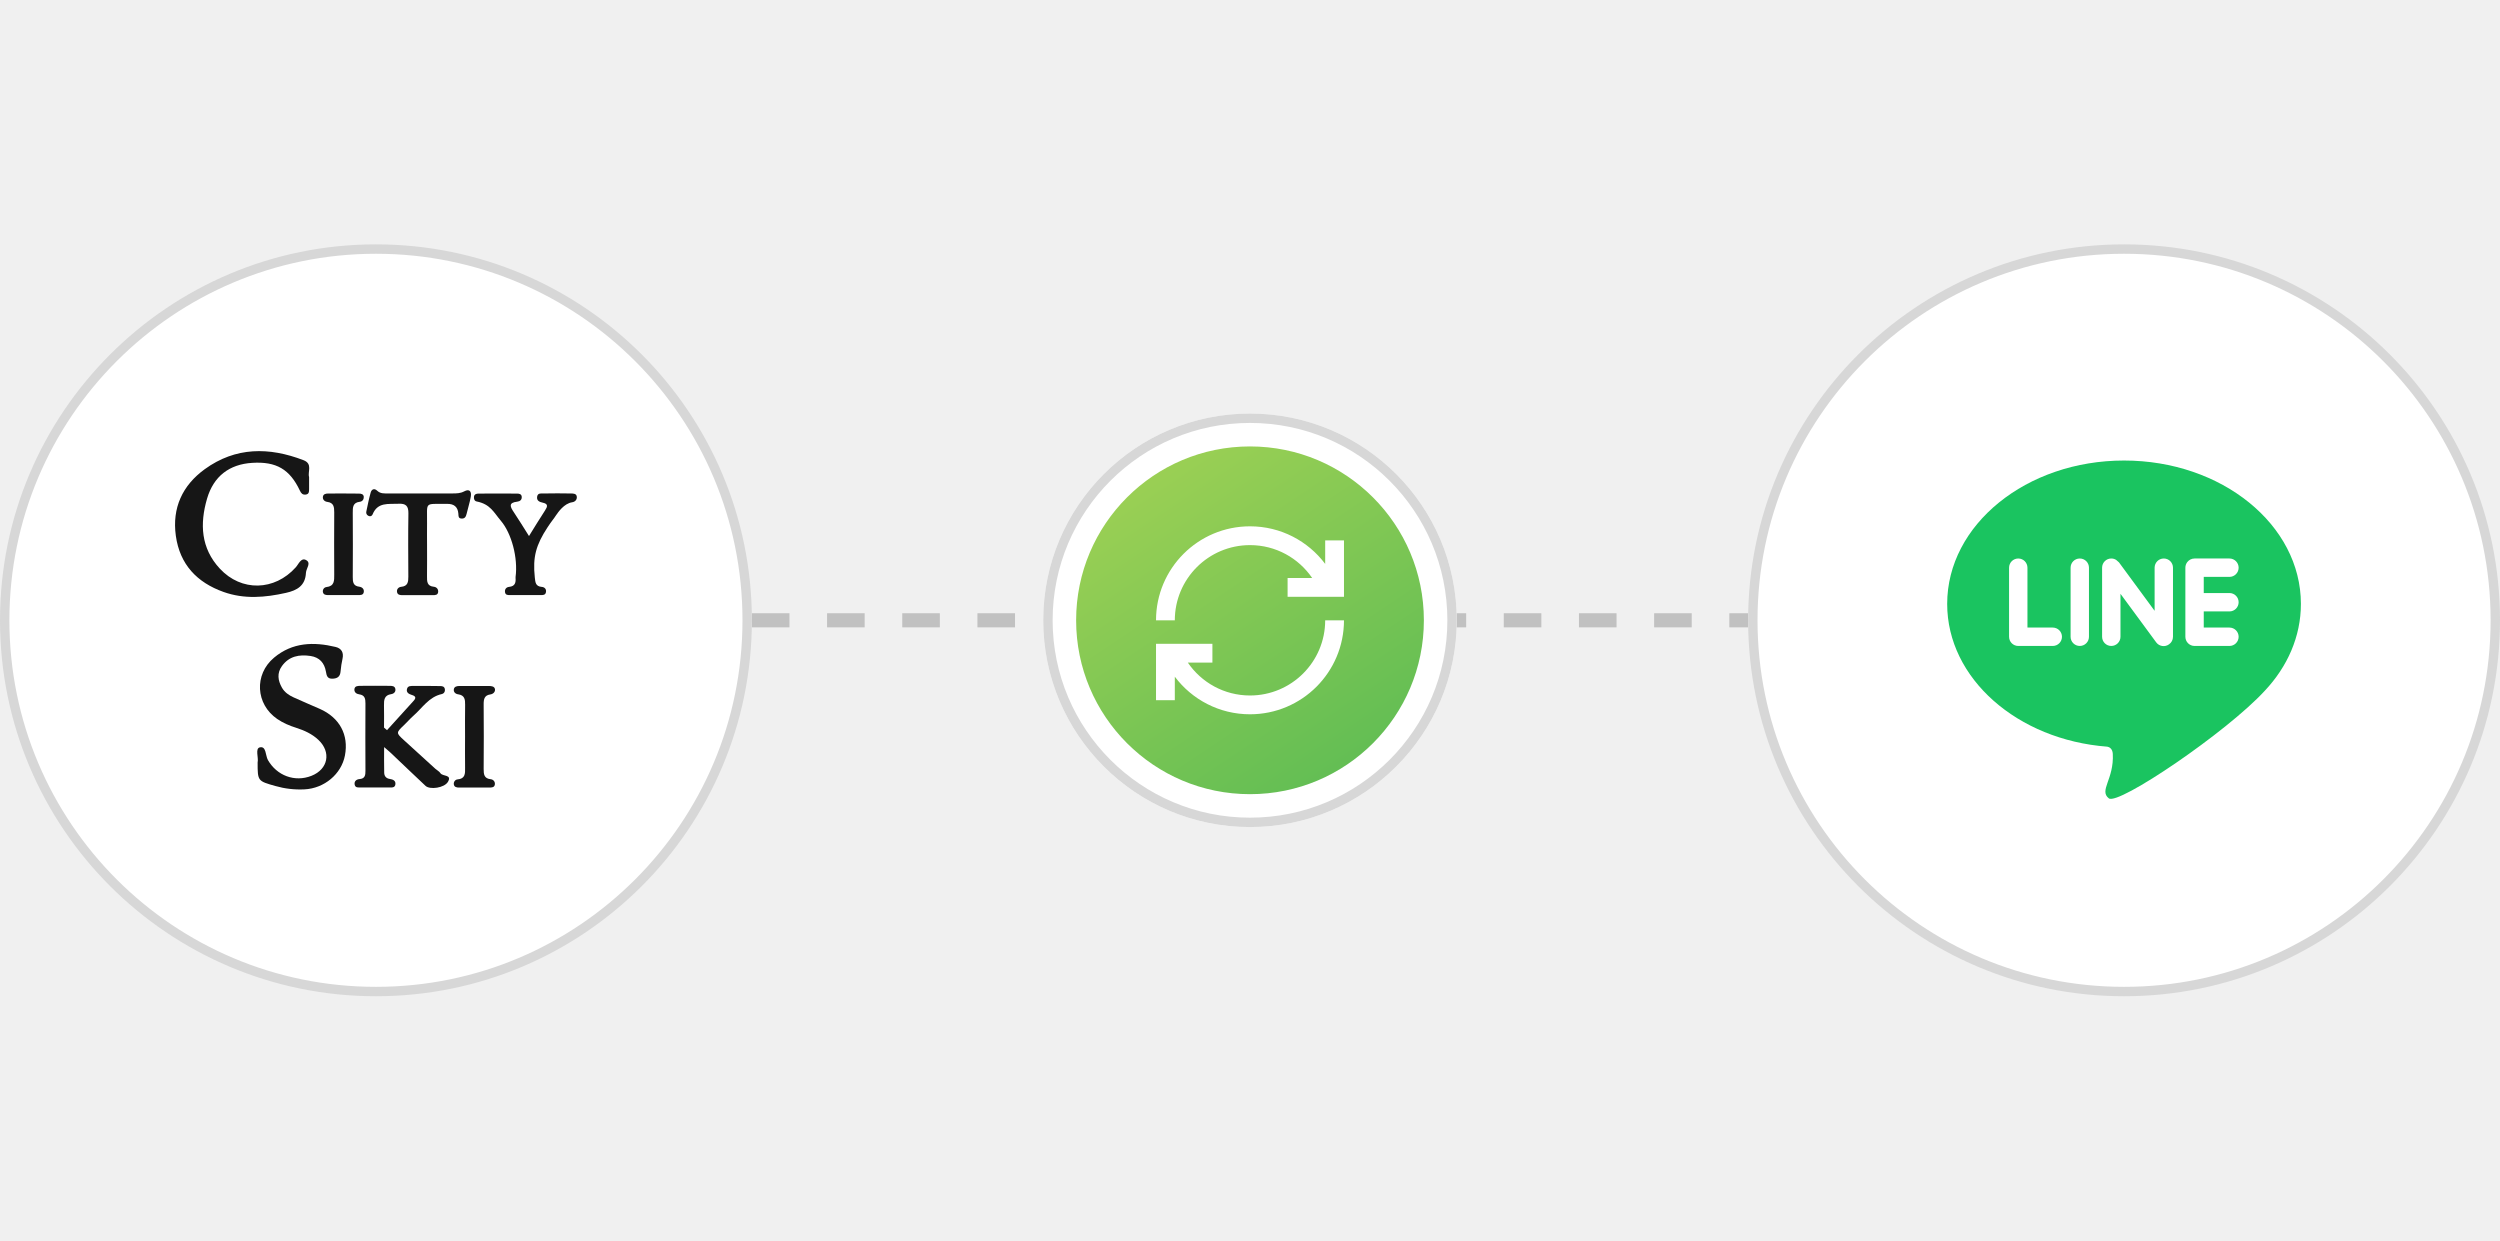
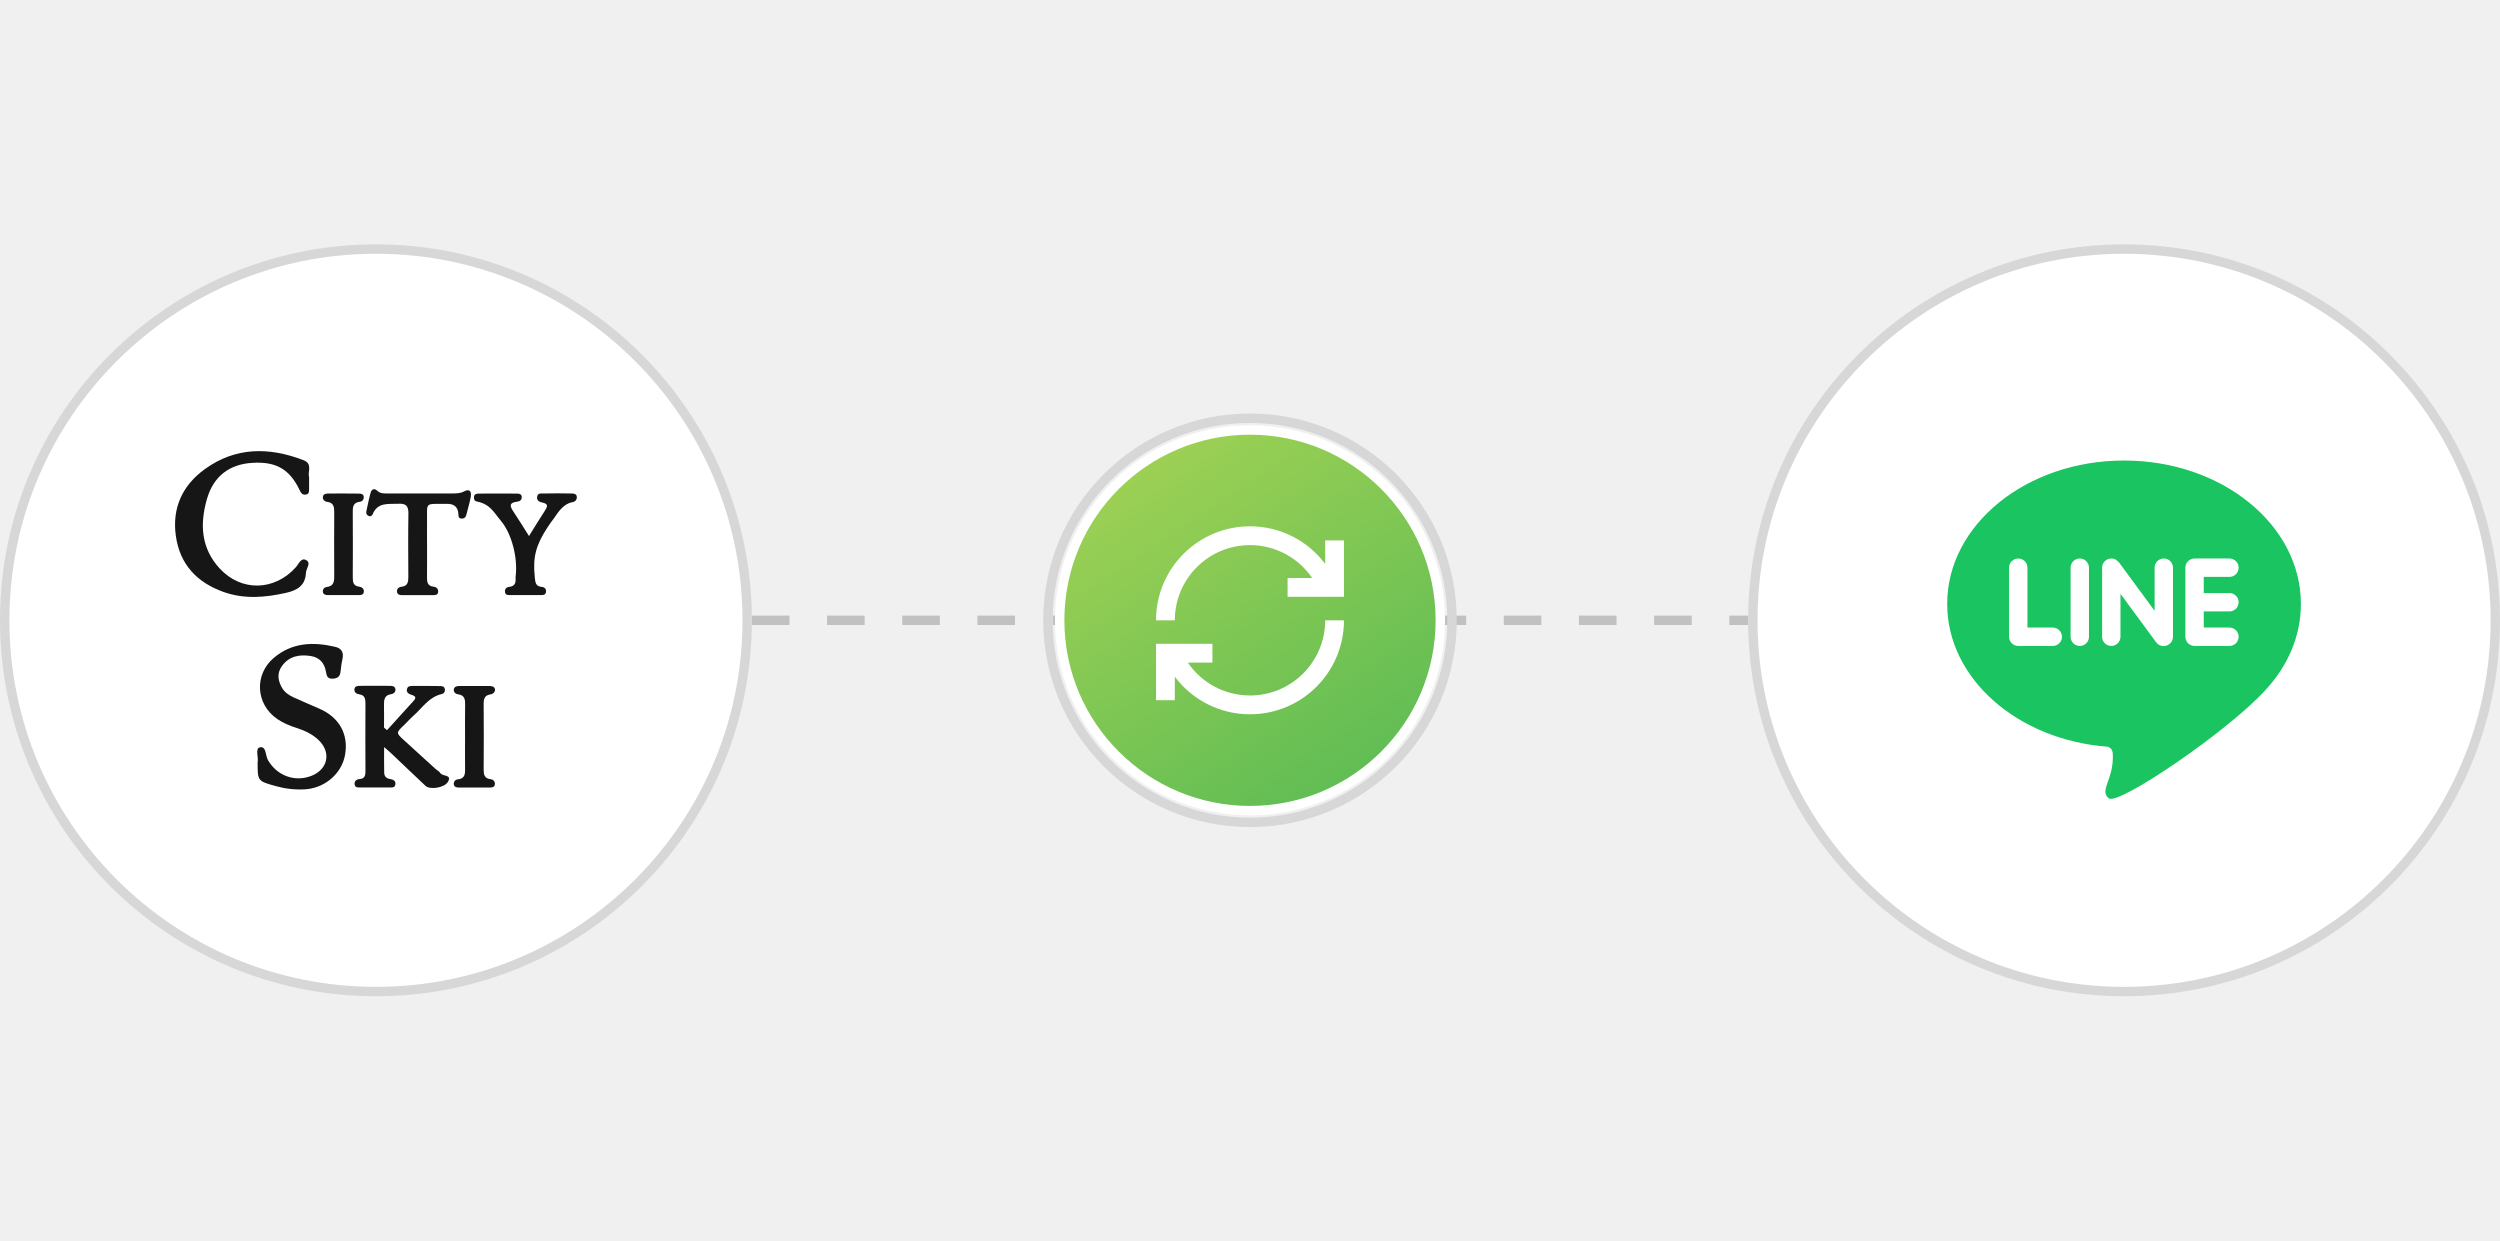
<svg xmlns="http://www.w3.org/2000/svg" width="266" height="132" viewBox="0 0 266 132" fill="none">
-   <path d="M80 66L186 66" stroke="#C1C1C1" stroke-width="1.5" stroke-dasharray="4 4" />
+   <path d="M80 66L186 66" stroke="#C1C1C1" strokeWidth="1.5" stroke-dasharray="4 4" />
  <rect x="0.5" y="26.5" width="79" height="79" rx="39.5" fill="white" />
  <rect x="0.5" y="26.5" width="79" height="79" rx="39.5" stroke="#D7D7D7" />
  <path d="M32.887 50.747C32.887 51.233 32.891 51.627 32.887 52.021C32.883 52.296 32.898 52.587 32.511 52.625C32.196 52.656 32.045 52.495 31.91 52.208C30.836 49.925 29.39 49.087 26.835 49.248C24.404 49.397 22.729 50.675 22.034 53.046C21.245 55.742 21.373 58.331 23.39 60.503C25.689 62.977 29.217 62.878 31.471 60.361C31.771 60.029 32.019 59.325 32.534 59.574C33.165 59.88 32.575 60.472 32.553 60.943C32.489 62.312 31.621 62.813 30.43 63.08C28.202 63.581 25.99 63.769 23.788 62.985C20.959 61.975 19.134 60.063 18.709 57.008C18.296 54.036 19.416 51.642 21.786 49.921C25.073 47.539 28.638 47.558 32.297 48.965C33.3 49.351 32.71 50.212 32.887 50.755V50.747Z" fill="#161616" />
  <path d="M56.284 57.038C56.903 56.04 57.433 55.168 57.993 54.311C58.26 53.902 58.353 53.611 57.749 53.485C57.411 53.413 57.08 53.279 57.151 52.843C57.219 52.418 57.606 52.514 57.876 52.506C58.834 52.487 59.796 52.487 60.754 52.506C61.006 52.51 61.351 52.506 61.374 52.877C61.393 53.179 61.178 53.397 60.886 53.44C60.018 53.566 59.385 54.501 59.142 54.854C58.934 55.19 58.709 55.419 58.258 56.107C57.027 57.987 56.67 59.271 56.903 61.436C56.96 61.96 56.978 62.392 57.644 62.446C57.925 62.468 58.151 62.66 58.09 63.004C58.034 63.325 57.767 63.317 57.527 63.317C56.449 63.317 55.371 63.317 54.289 63.317C54.048 63.317 53.782 63.333 53.733 63.004C53.684 62.667 53.894 62.468 54.18 62.442C54.792 62.38 54.897 62.002 54.856 61.493C54.856 61.463 54.852 61.432 54.856 61.401C55.13 59.352 54.426 56.748 53.299 55.419C52.527 54.508 52.174 53.642 50.712 53.355C50.476 53.309 50.404 53.072 50.431 52.85C50.465 52.587 50.69 52.518 50.9 52.518C52.279 52.51 53.658 52.506 55.033 52.518C55.232 52.518 55.48 52.564 55.51 52.835C55.547 53.176 55.329 53.344 55.033 53.378C54.063 53.485 54.289 53.933 54.672 54.503C55.205 55.294 55.697 56.113 56.284 57.034V57.038Z" fill="#161616" />
  <path d="M45.438 57.96C45.438 59.08 45.449 60.201 45.434 61.321C45.427 61.868 45.431 62.361 46.156 62.43C46.445 62.457 46.655 62.679 46.618 63C46.58 63.31 46.321 63.325 46.065 63.325C44.983 63.325 43.905 63.325 42.823 63.325C42.568 63.325 42.309 63.294 42.249 63.015C42.181 62.698 42.395 62.465 42.684 62.438C43.394 62.373 43.451 61.914 43.447 61.348C43.436 59.107 43.417 56.866 43.455 54.629C43.469 53.826 43.176 53.558 42.399 53.6C41.336 53.657 40.182 53.394 39.642 54.736C39.574 54.904 39.39 54.992 39.187 54.881C39.003 54.782 38.935 54.61 38.977 54.422C39.119 53.745 39.255 53.061 39.442 52.399C39.548 52.04 39.837 51.929 40.134 52.212C40.483 52.545 40.9 52.502 41.317 52.502C43.597 52.502 45.878 52.502 48.162 52.502C48.582 52.502 48.988 52.495 49.383 52.285C49.976 51.967 50.183 52.311 50.093 52.843C49.987 53.466 49.785 54.071 49.642 54.69C49.57 54.992 49.446 55.195 49.105 55.176C48.751 55.157 48.789 54.897 48.77 54.652C48.71 53.91 48.282 53.6 47.568 53.611C45.081 53.646 45.468 53.306 45.438 55.696C45.427 56.453 45.438 57.21 45.438 57.967V57.96Z" fill="#161616" />
  <path d="M36.553 63.317C36.013 63.317 35.472 63.317 34.934 63.317C34.683 63.317 34.423 63.291 34.36 63.008C34.3 62.732 34.491 62.491 34.728 62.465C35.584 62.369 35.566 61.784 35.562 61.142C35.547 58.931 35.55 56.724 35.562 54.514C35.562 53.956 35.52 53.489 34.822 53.401C34.54 53.367 34.303 53.153 34.36 52.839C34.408 52.556 34.69 52.51 34.934 52.51C36.013 52.506 37.094 52.502 38.173 52.518C38.406 52.518 38.695 52.56 38.706 52.881C38.714 53.137 38.559 53.359 38.282 53.39C37.526 53.474 37.53 53.994 37.534 54.575C37.549 56.843 37.549 59.115 37.534 61.382C37.53 61.918 37.572 62.346 38.225 62.426C38.514 62.461 38.747 62.652 38.71 62.973C38.665 63.333 38.357 63.317 38.082 63.317C37.572 63.317 37.061 63.317 36.553 63.317Z" fill="#161616" />
  <path d="M27.415 81.104C27.52 80.607 27.133 79.643 27.64 79.521C28.339 79.353 28.234 80.382 28.504 80.863C29.451 82.523 31.359 83.254 33.144 82.546C34.917 81.842 35.266 80.026 33.873 78.718C33.204 78.091 32.385 77.716 31.521 77.441C30.803 77.215 30.116 76.924 29.492 76.496C27.201 74.921 27.02 71.766 29.158 69.976C31.111 68.339 33.373 68.274 35.71 68.836C36.311 68.981 36.592 69.414 36.446 70.075C36.352 70.519 36.273 70.966 36.239 71.418C36.198 71.991 35.905 72.198 35.368 72.213C34.827 72.228 34.752 71.892 34.68 71.467C34.523 70.538 33.997 69.941 33.042 69.796C31.844 69.616 30.758 69.811 29.996 70.871C29.455 71.62 29.564 72.404 30 73.169C30.281 73.662 30.728 73.965 31.224 74.194C32.148 74.615 33.087 75.012 34.019 75.421C36.134 76.355 37.122 78.183 36.701 80.382C36.326 82.359 34.508 83.885 32.396 83.988C31.341 84.041 30.304 83.919 29.286 83.628C27.415 83.097 27.411 83.104 27.411 81.112L27.415 81.104Z" fill="#161616" />
  <path d="M41.179 77.689C42.122 76.649 43.058 75.601 44.008 74.569C44.324 74.225 44.196 74.06 43.816 73.942C43.52 73.85 43.219 73.701 43.298 73.326C43.381 72.936 43.749 72.989 44.038 72.985C44.966 72.978 45.898 72.982 46.826 72.997C47.025 72.997 47.269 73.024 47.325 73.288C47.385 73.563 47.258 73.792 46.998 73.85C45.631 74.152 44.932 75.334 43.971 76.171C43.633 76.469 43.339 76.817 43.013 77.127C42.13 77.968 42.126 77.972 42.986 78.76C44.094 79.777 45.206 80.787 46.319 81.796C46.495 81.957 46.739 82.072 46.859 82.263C47.085 82.63 48.118 82.389 47.667 83.177C47.288 83.842 45.736 84.049 45.278 83.617C44.027 82.447 42.791 81.257 41.547 80.079C41.378 79.919 41.194 79.773 40.871 79.49C40.871 80.504 40.856 81.361 40.879 82.213C40.886 82.58 41.082 82.825 41.48 82.882C41.784 82.928 42.107 83.043 42.073 83.429C42.032 83.858 41.656 83.781 41.371 83.785C40.383 83.793 39.391 83.785 38.403 83.785C38.136 83.785 37.81 83.842 37.738 83.491C37.663 83.124 37.922 82.921 38.253 82.894C38.835 82.848 38.888 82.481 38.884 82.011C38.873 79.621 38.869 77.234 38.884 74.844C38.888 74.328 38.805 73.957 38.215 73.876C37.922 73.838 37.682 73.655 37.708 73.341C37.738 72.985 38.069 72.978 38.332 72.974C39.38 72.963 40.432 72.963 41.48 72.974C41.713 72.974 41.998 72.993 42.062 73.284C42.133 73.613 41.904 73.815 41.623 73.857C40.886 73.965 40.845 74.473 40.856 75.058C40.875 75.842 40.86 76.63 40.86 77.418L41.168 77.678L41.179 77.689Z" fill="#161616" />
  <path d="M49.482 78.347C49.482 77.227 49.467 76.11 49.489 74.993C49.5 74.427 49.44 73.972 48.753 73.876C48.467 73.838 48.231 73.639 48.291 73.322C48.343 73.05 48.618 72.993 48.869 72.989C49.917 72.985 50.965 72.982 52.017 72.989C52.288 72.989 52.63 73.024 52.667 73.345C52.701 73.624 52.468 73.846 52.168 73.888C51.548 73.976 51.458 74.381 51.461 74.928C51.48 77.227 51.48 79.525 51.461 81.819C51.458 82.389 51.51 82.837 52.213 82.909C52.502 82.94 52.705 83.189 52.648 83.494C52.596 83.781 52.322 83.796 52.074 83.796C50.995 83.796 49.917 83.796 48.835 83.796C48.58 83.796 48.328 83.743 48.287 83.456C48.249 83.192 48.437 82.948 48.681 82.928C49.504 82.863 49.497 82.309 49.485 81.697C49.467 80.58 49.482 79.46 49.482 78.343V78.347Z" fill="#161616" />
  <g clipPath="url(#clip0_7569_28681)">
-     <circle cx="133" cy="66" r="20.25" fill="url(#paint0_linear_7569_28681)" stroke="white" stroke-width="3.5" />
+     <circle cx="133" cy="66" r="20.25" fill="url(#paint0_linear_7569_28681)" stroke="white" strokeWidth="3.5" />
    <path d="M133 58C135.749 58 138.175 59.386 139.616 61.5H137V63.5H143V57.5H141V59.999C139.176 57.572 136.272 56 133 56C127.477 56 123 60.477 123 66H125C125 61.582 128.582 58 133 58ZM141 66C141 70.418 137.418 74 133 74C130.251 74 127.825 72.614 126.384 70.5H129V68.5H123V74.5H125V72.001C126.824 74.428 129.728 76 133 76C138.523 76 143 71.523 143 66H141Z" fill="white" />
  </g>
  <rect x="111.5" y="44.5" width="43" height="43" rx="21.5" stroke="#D7D7D7" />
  <rect x="186.5" y="26.5" width="79" height="79" rx="39.5" fill="white" />
  <rect x="186.5" y="26.5" width="79" height="79" rx="39.5" stroke="#D7D7D7" />
  <path d="M225.998 49C236.391 49 244.816 55.831 244.816 64.257C244.816 67.733 243.382 70.937 240.968 73.503C236.904 77.924 225.38 85.723 224.381 84.946C223.304 84.107 224.943 82.928 224.801 80.213C224.771 79.648 224.425 79.484 224.219 79.447C214.66 78.72 207.18 72.197 207.18 64.257C207.18 55.831 215.605 49 225.998 49ZM221.288 59.424C220.748 59.424 220.311 59.862 220.311 60.403V67.752C220.311 68.292 220.748 68.73 221.288 68.73C221.829 68.73 222.266 68.292 222.266 67.752V60.403C222.266 59.862 221.829 59.424 221.288 59.424ZM214.743 59.424C214.203 59.424 213.765 59.862 213.765 60.403V67.752C213.765 68.292 214.203 68.73 214.743 68.73L218.415 68.73C218.955 68.73 219.393 68.292 219.393 67.752C219.393 67.211 218.955 66.773 218.415 66.773H215.721V60.403C215.721 59.862 215.283 59.424 214.743 59.424ZM224.641 59.424C224.101 59.424 223.663 59.862 223.663 60.403V67.752C223.663 68.292 224.101 68.73 224.641 68.73C225.181 68.73 225.619 68.292 225.619 67.752V63.18L229.427 68.356C229.749 68.784 230.355 68.872 230.785 68.556C231.04 68.379 231.206 68.085 231.206 67.752V60.403C231.206 59.862 230.768 59.424 230.228 59.424C229.688 59.424 229.251 59.862 229.251 60.403V64.99L225.459 59.836L225.154 59.57C225.005 59.477 224.829 59.424 224.641 59.424ZM233.501 59.424C233.188 59.424 232.91 59.571 232.731 59.8C232.601 59.967 232.523 60.176 232.523 60.403L232.523 60.414V67.74L232.523 67.752C232.523 68.292 232.961 68.73 233.501 68.73H237.213C237.753 68.73 238.191 68.292 238.191 67.752C238.191 67.211 237.753 66.773 237.213 66.773H234.479V65.056H237.213C237.753 65.056 238.191 64.618 238.191 64.077C238.191 63.537 237.753 63.099 237.213 63.099H234.479V61.381H237.213C237.753 61.381 238.191 60.943 238.191 60.403C238.191 59.862 237.753 59.424 237.213 59.424H233.514L233.501 59.424Z" fill="#1AC460" />
  <defs>
    <linearGradient id="paint0_linear_7569_28681" x1="123.692" y1="48.231" x2="147.385" y2="83.769" gradientUnits="userSpaceOnUse">
      <stop stop-color="#9CD054" />
      <stop offset="1" stop-color="#5DBC54" />
    </linearGradient>
    <clipPath id="clip0_7569_28681">
      <rect x="111" y="44" width="44" height="44" rx="22" fill="white" />
    </clipPath>
  </defs>
</svg>
